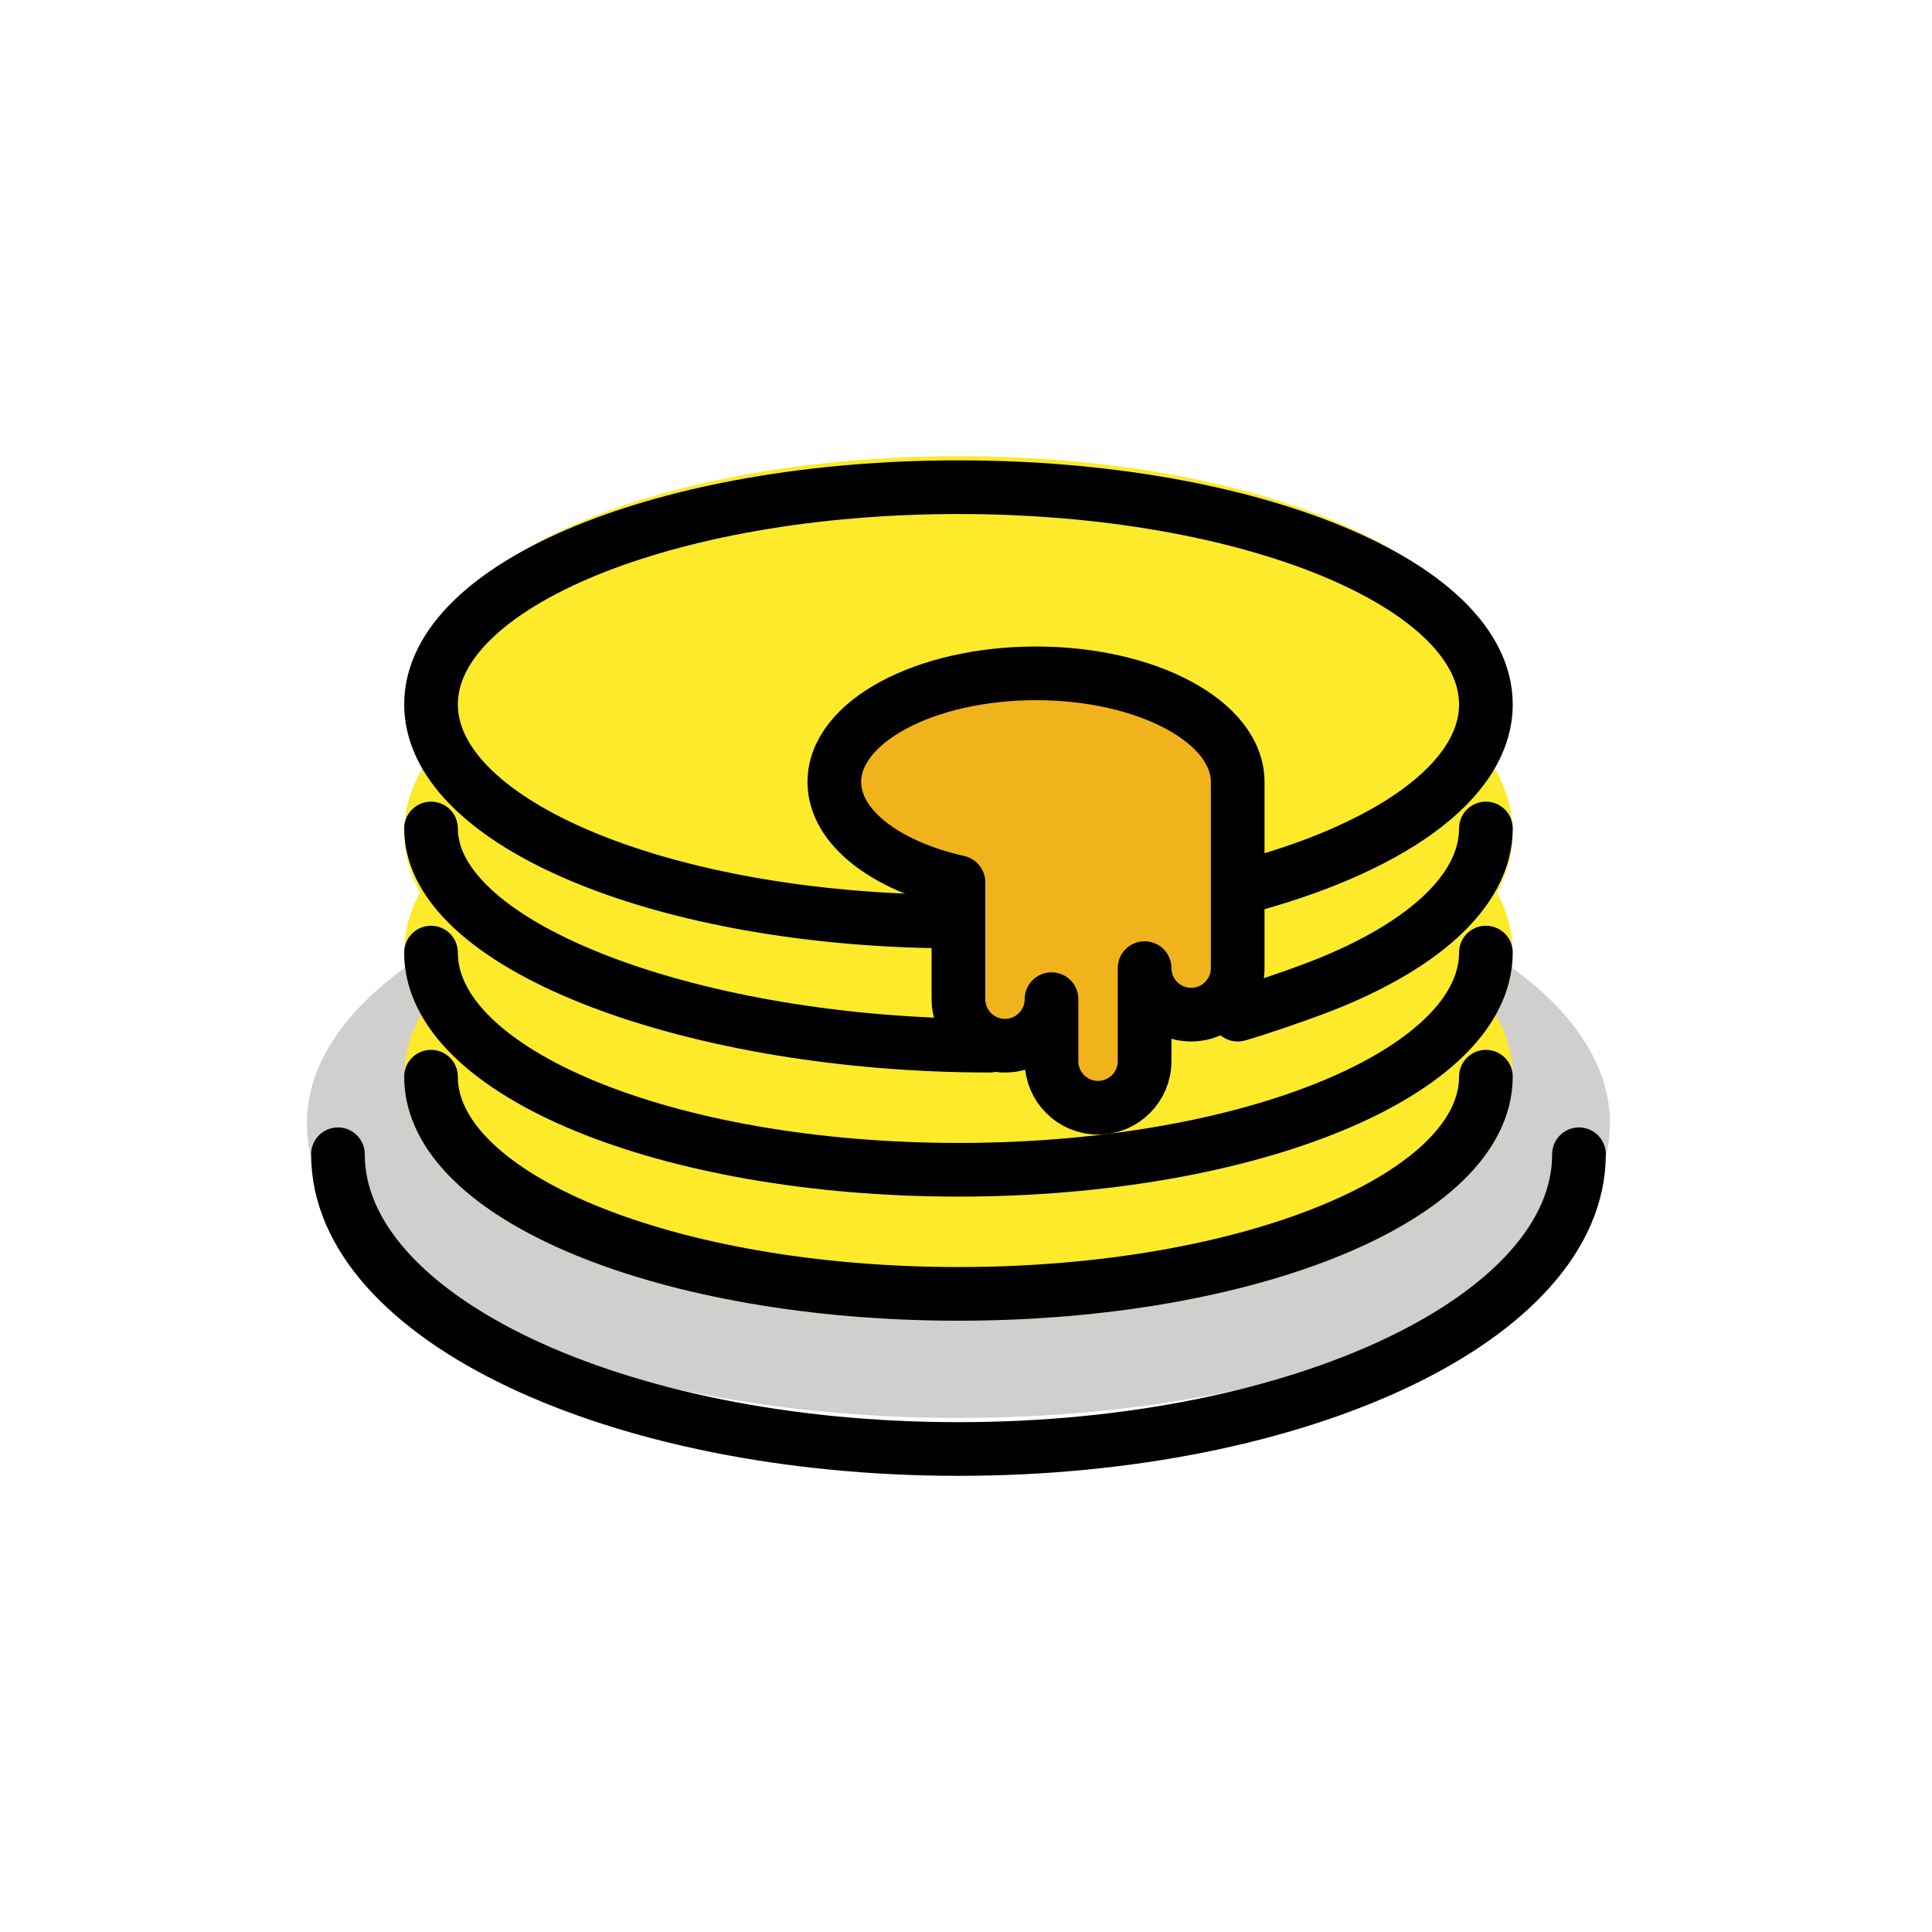
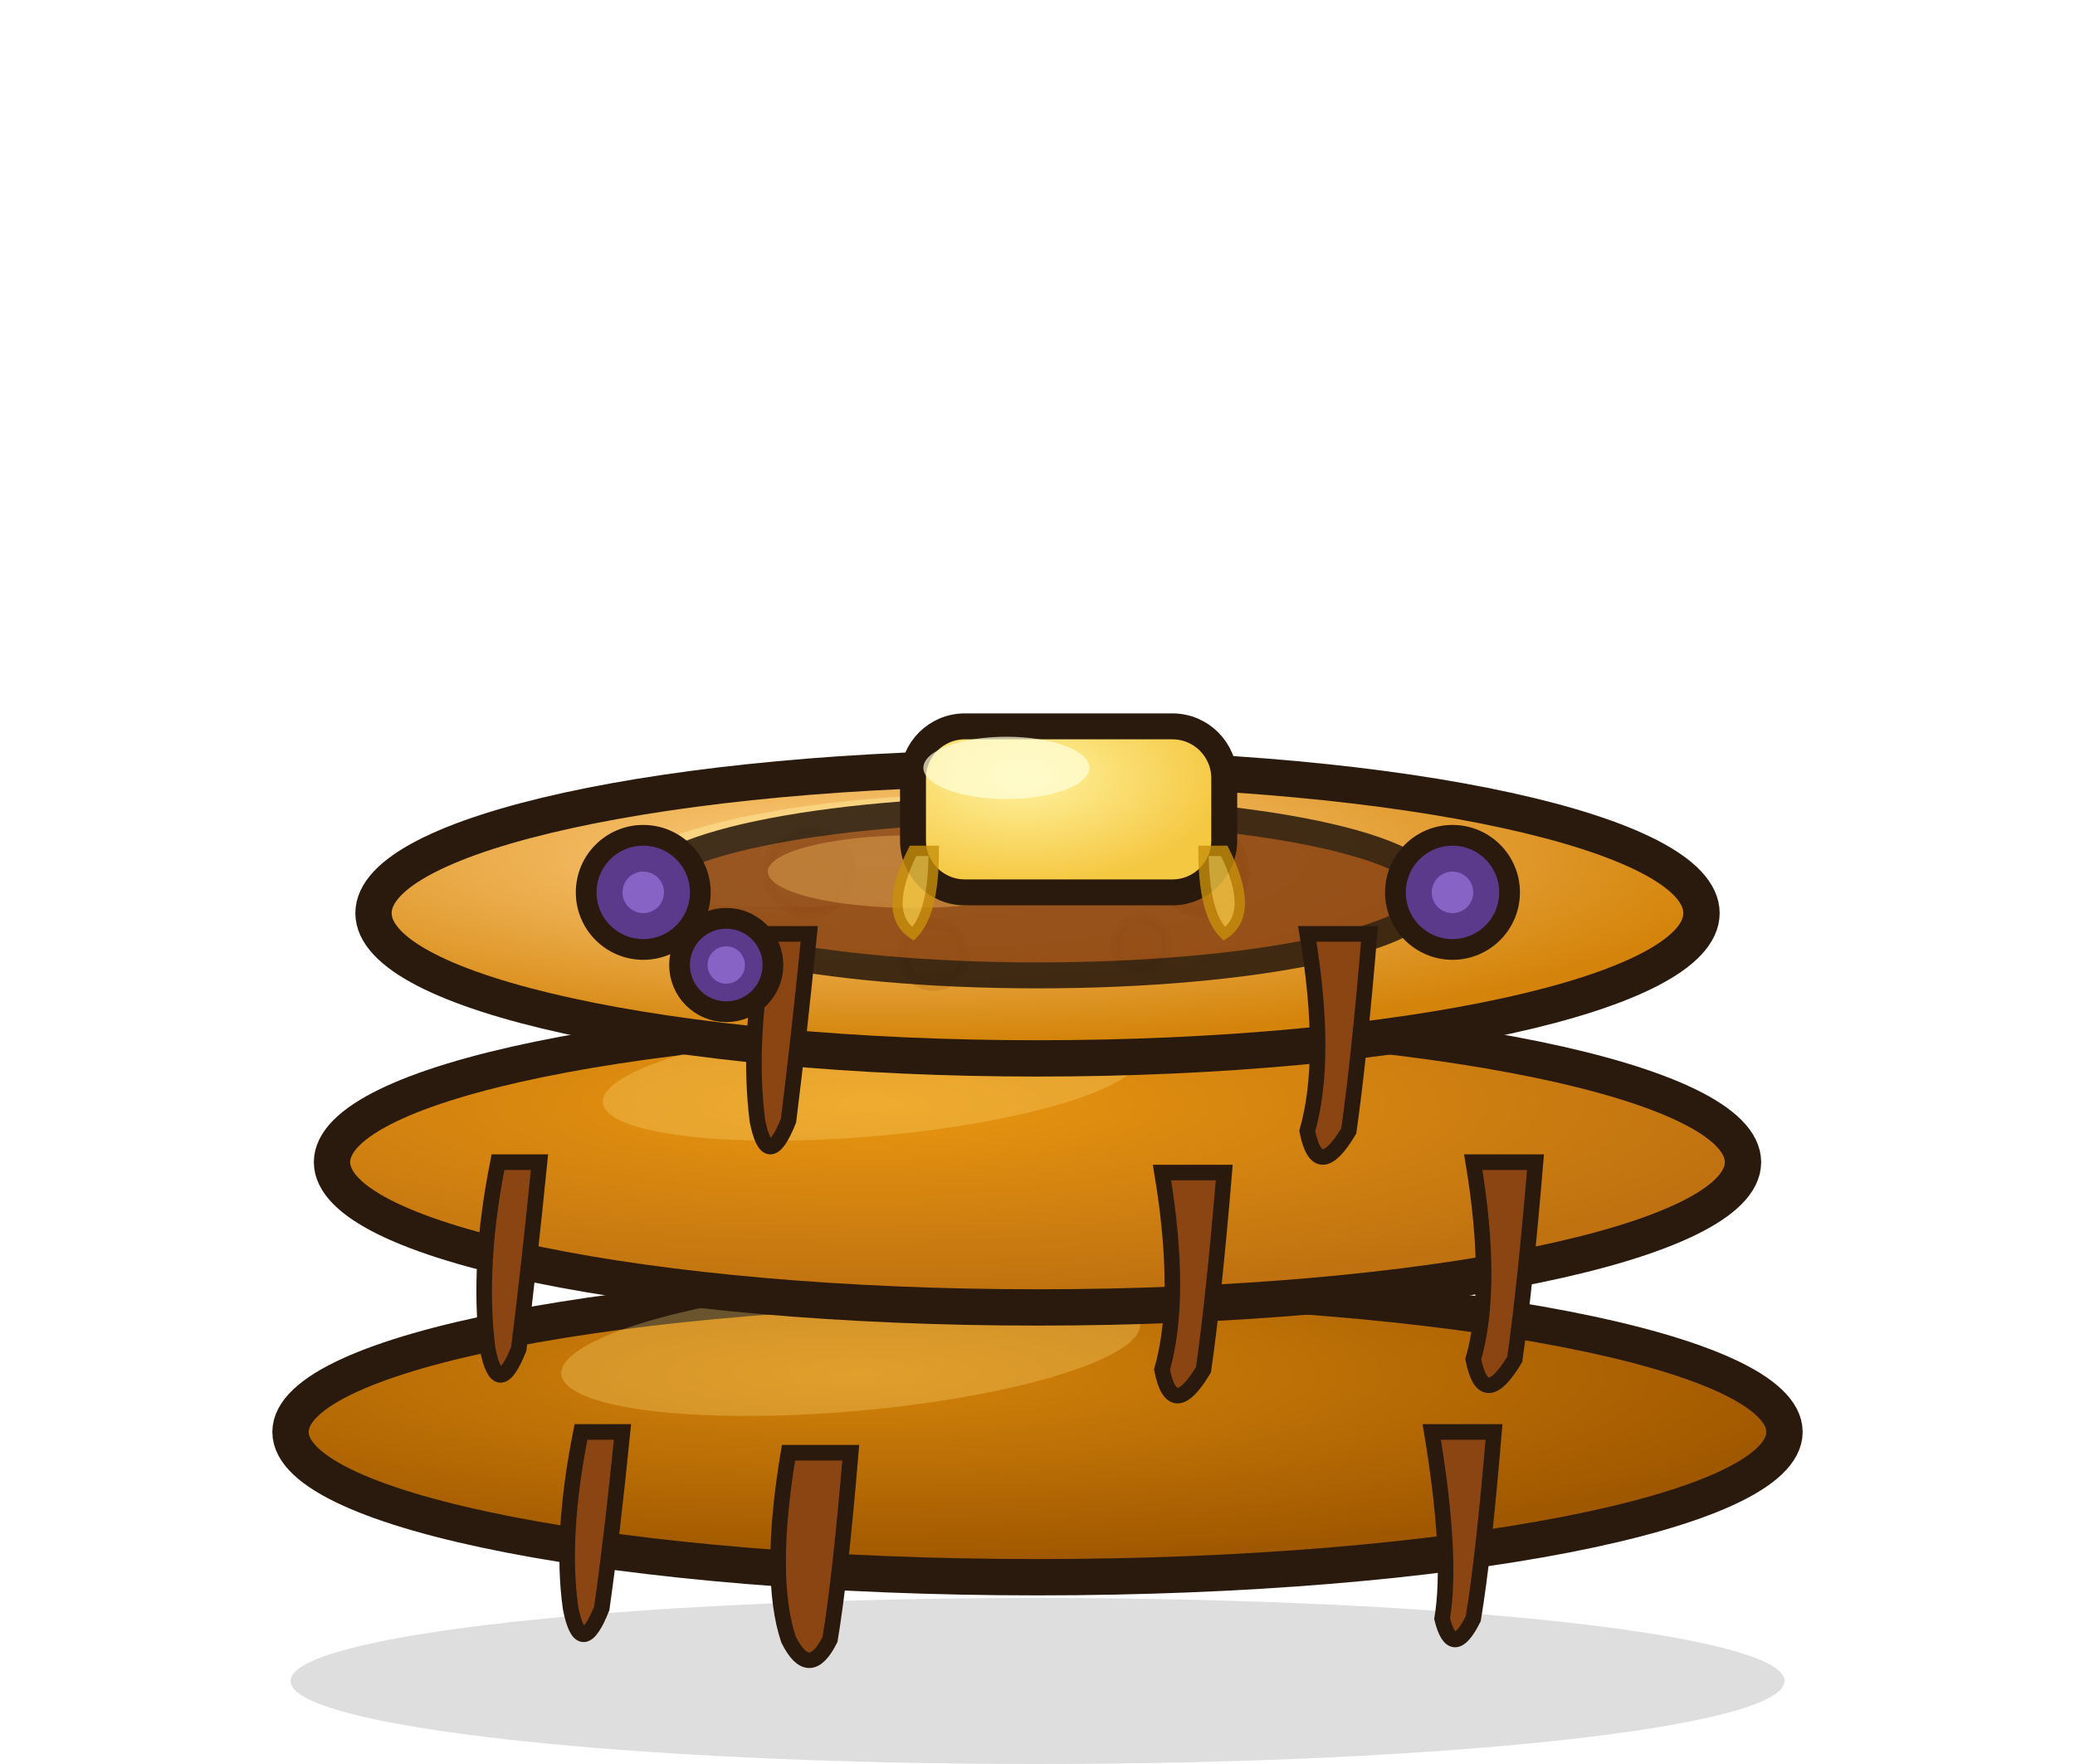
- <svg xmlns="http://www.w3.org/2000/svg" id="emoji" viewBox="0 0 72 72">
-   <g id="color">
-     <ellipse cx="35.719" cy="41.859" rx="24.281" ry="10.984" fill="#d0cfce" />
-     <ellipse cx="35.719" cy="29.719" rx="19.656" ry="8.094" fill="#fcea2b" />
-     <ellipse cx="35.719" cy="25.094" rx="19.656" ry="8.094" fill="#fcea2b" />
-     <ellipse cx="35.719" cy="31.031" rx="19.656" ry="8.094" fill="#fcea2b" stroke="#fcea2b" stroke-miterlimit="10" stroke-width="2" />
-     <ellipse cx="35.719" cy="40.125" rx="19.656" ry="8.094" fill="#fcea2b" stroke="#fcea2b" stroke-miterlimit="10" stroke-width="2" />
-     <ellipse cx="35.719" cy="35.5" rx="19.656" ry="8.094" fill="#fcea2b" stroke="#fcea2b" stroke-miterlimit="10" stroke-width="2" />
-     <path fill="#f1b31c" d="M38.609,25.094c-4.151,0-7.516,1.812-7.516,4.047,0,1.683,1.909,3.126,4.625,3.736v4.358a1.734,1.734,0,0,0,3.469,0v2.312a1.734,1.734,0,0,0,3.469,0V36.078a1.734,1.734,0,0,0,3.469,0V29.141C46.125,26.906,42.76,25.094,38.609,25.094ZM42.65,32.549l.006-.002v.062C42.656,32.589,42.651,32.57,42.65,32.549Z" />
-   </g>
-   <g id="line">
-     <path fill="none" stroke="#000" stroke-linecap="round" stroke-linejoin="round" stroke-width="2" d="M35.406,34.343q-.591-.004-1.173-.022c-10.162-.313-18.17-3.807-18.17-8.071,0-4.47,8.8-8.094,19.656-8.094S55.375,21.78,55.375,26.25c0,2.884-3.663,5.416-9.178,6.849" />
-     <path fill="none" stroke="#000" stroke-linecap="round" stroke-linejoin="round" stroke-width="2" d="M36.875,38.969c-10.856,0-20.812-3.624-20.812-8.094" />
-     <path fill="none" stroke="#000" stroke-linecap="round" stroke-linejoin="round" stroke-width="2" d="M55.375,30.875c0,2.368-2.47,4.499-6.407,5.979-.681.256-2.08.744-2.843.959" />
-     <path fill="none" stroke="#000" stroke-linecap="round" stroke-linejoin="round" stroke-width="2" d="M55.375,35.5c0,4.47-8.8,8.094-19.656,8.094S16.062,39.97,16.062,35.5" />
-     <path fill="none" stroke="#000" stroke-linecap="round" stroke-linejoin="round" stroke-width="2" d="M55.375,40.125c0,4.47-8.8,8.094-19.656,8.094S16.062,44.595,16.062,40.125" />
-     <path fill="none" stroke="#000" stroke-linecap="round" stroke-linejoin="round" stroke-width="2" d="M58.844,43.016C58.844,49.082,48.49,54,35.719,54S12.594,49.082,12.594,43.016" />
-     <path fill="none" stroke="#000" stroke-linecap="round" stroke-linejoin="round" stroke-width="2" d="M38.609,25.094c-4.151,0-7.516,1.812-7.516,4.047,0,1.683,1.909,3.126,4.625,3.736v4.358a1.734,1.734,0,0,0,3.469,0v2.312a1.734,1.734,0,0,0,3.469,0V36.078a1.734,1.734,0,0,0,3.469,0V29.141C46.125,26.906,42.76,25.094,38.609,25.094Z" />
-   </g>
+ <svg xmlns="http://www.w3.org/2000/svg" viewBox="0 0 200 170">
+   <defs>
+     <radialGradient id="pc-top" cx="38%" cy="30%" r="65%">
+       <stop offset="0%" stop-color="#FFD085" />
+       <stop offset="100%" stop-color="#D4840A" />
+     </radialGradient>
+     <radialGradient id="pc-mid" cx="38%" cy="30%" r="65%">
+       <stop offset="0%" stop-color="#E8960F" />
+       <stop offset="100%" stop-color="#C07210" />
+     </radialGradient>
+     <radialGradient id="pc-bot" cx="38%" cy="30%" r="65%">
+       <stop offset="0%" stop-color="#D4840A" />
+       <stop offset="100%" stop-color="#A05800" />
+     </radialGradient>
+     <radialGradient id="pc-butter" cx="35%" cy="30%" r="65%">
+       <stop offset="0%" stop-color="#FFF3A0" />
+       <stop offset="100%" stop-color="#F5C842" />
+     </radialGradient>
+   </defs>
+   <ellipse cx="100" cy="162" rx="72" ry="8" fill="rgba(0,0,0,0.13)" />
+   <ellipse cx="100" cy="138" rx="72" ry="14" fill="url(#pc-bot)" stroke="#2A1A0E" stroke-width="3.5" />
+   <ellipse cx="82" cy="130" rx="28" ry="6" fill="rgba(255,220,120,0.3)" transform="rotate(-5 82 130)" />
+   <path d="M56,138 Q54,148 55,155 Q56,160 58,155 Q59,148 60,138Z" fill="#8B4513" stroke="#2A1A0E" stroke-width="1.5" />
+   <path d="M76,140 Q74,152 76,158 Q78,162 80,158 Q81,152 82,140Z" fill="#8B4513" stroke="#2A1A0E" stroke-width="1.5" />
+   <path d="M138,138 Q140,150 139,156 Q140,160 142,156 Q143,150 144,138Z" fill="#8B4513" stroke="#2A1A0E" stroke-width="1.5" />
+   <ellipse cx="100" cy="112" rx="68" ry="14" fill="url(#pc-mid)" stroke="#2A1A0E" stroke-width="3.5" />
+   <ellipse cx="84" cy="104" rx="26" ry="5.5" fill="rgba(255,220,120,0.3)" transform="rotate(-5 84 104)" />
+   <path d="M48,112 Q46,122 47,130 Q48,135 50,130 Q51,122 52,112Z" fill="#8B4513" stroke="#2A1A0E" stroke-width="1.5" />
+   <path d="M142,112 Q144,124 142,131 Q143,136 146,131 Q147,124 148,112Z" fill="#8B4513" stroke="#2A1A0E" stroke-width="1.5" />
+   <path d="M112,113 Q114,125 112,132 Q113,137 116,132 Q117,125 118,113Z" fill="#8B4513" stroke="#2A1A0E" stroke-width="1.5" />
+   <ellipse cx="100" cy="88" rx="64" ry="14" fill="url(#pc-top)" stroke="#2A1A0E" stroke-width="3.5" />
+   <circle cx="78" cy="84" r="4" fill="rgba(180,100,0,0.25)" stroke="rgba(120,60,0,0.2)" stroke-width="1" />
+   <circle cx="96" cy="80" r="3.5" fill="rgba(180,100,0,0.25)" stroke="rgba(120,60,0,0.2)" stroke-width="1" />
+   <circle cx="116" cy="84" r="4" fill="rgba(180,100,0,0.25)" stroke="rgba(120,60,0,0.2)" stroke-width="1" />
+   <circle cx="90" cy="92" r="3" fill="rgba(180,100,0,0.2)" stroke="rgba(120,60,0,0.15)" stroke-width="1" />
+   <circle cx="110" cy="91" r="2.5" fill="rgba(180,100,0,0.2)" stroke="rgba(120,60,0,0.15)" stroke-width="1" />
+   <ellipse cx="84" cy="82" rx="24" ry="5" fill="rgba(255,240,160,0.45)" transform="rotate(-5 84 82)" />
+   <ellipse cx="100" cy="86" rx="38" ry="8" fill="#8B4513" stroke="#2A1A0E" stroke-width="2.5" opacity="0.88" />
+   <ellipse cx="88" cy="84" rx="14" ry="3.5" fill="rgba(255,200,100,0.35)" />
+   <path d="M74,90 Q72,100 73,108 Q74,113 76,108 Q77,100 78,90Z" fill="#8B4513" stroke="#2A1A0E" stroke-width="1.5" />
+   <path d="M126,90 Q128,102 126,109 Q127,114 130,109 Q131,102 132,90Z" fill="#8B4513" stroke="#2A1A0E" stroke-width="1.5" />
+   <rect x="88" y="70" width="30" height="16" rx="5" fill="url(#pc-butter)" stroke="#2A1A0E" stroke-width="2.5" />
+   <ellipse cx="97" cy="74" rx="8" ry="3" fill="rgba(255,255,220,0.7)" />
+   <path d="M88,82 Q85,88 88,90 Q90,88 90,82Z" fill="#F5C842" stroke="#C8900A" stroke-width="1" opacity="0.8" />
+   <path d="M118,82 Q121,88 118,90 Q116,88 116,82Z" fill="#F5C842" stroke="#C8900A" stroke-width="1" opacity="0.8" />
+   <circle cx="62" cy="86" r="5.5" fill="#5B3A8C" stroke="#2A1A0E" stroke-width="2" />
+   <circle cx="62" cy="86" r="2" fill="rgba(180,140,255,0.5)" />
+   <circle cx="140" cy="86" r="5.5" fill="#5B3A8C" stroke="#2A1A0E" stroke-width="2" />
+   <circle cx="140" cy="86" r="2" fill="rgba(180,140,255,0.5)" />
+   <circle cx="70" cy="93" r="4.5" fill="#5B3A8C" stroke="#2A1A0E" stroke-width="2" />
+   <circle cx="70" cy="93" r="1.8" fill="rgba(180,140,255,0.5)" />
</svg>
